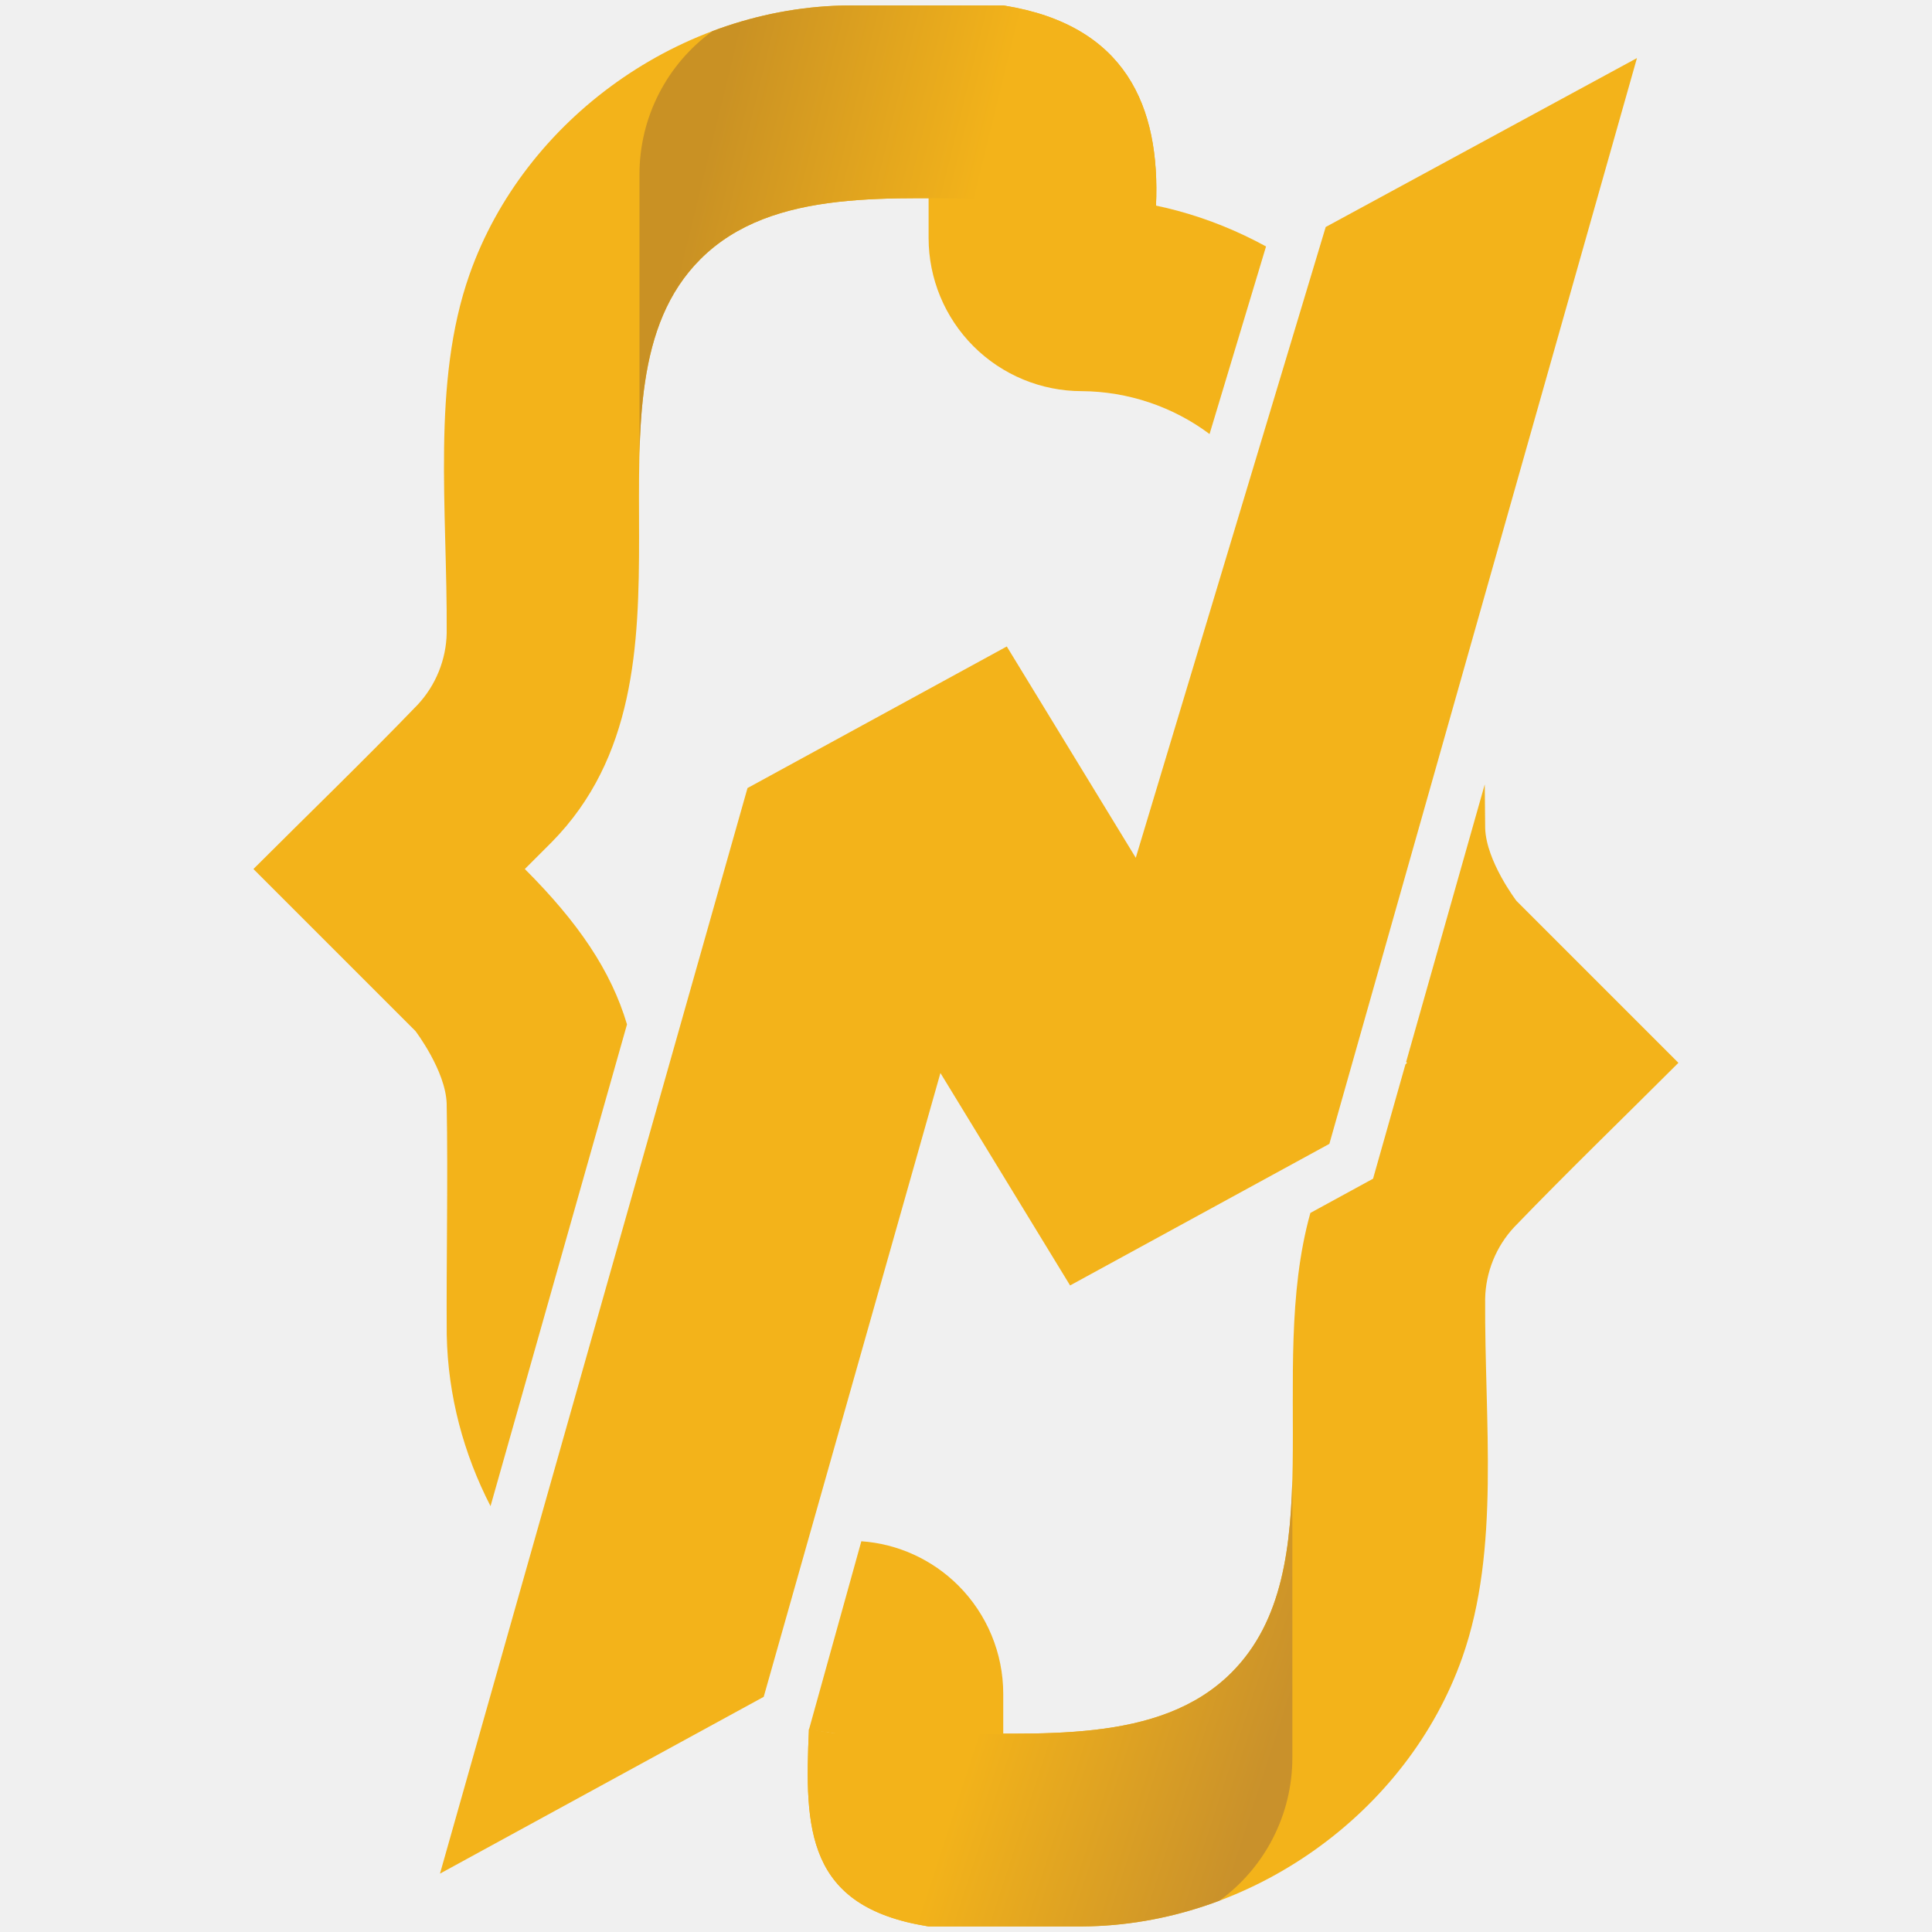
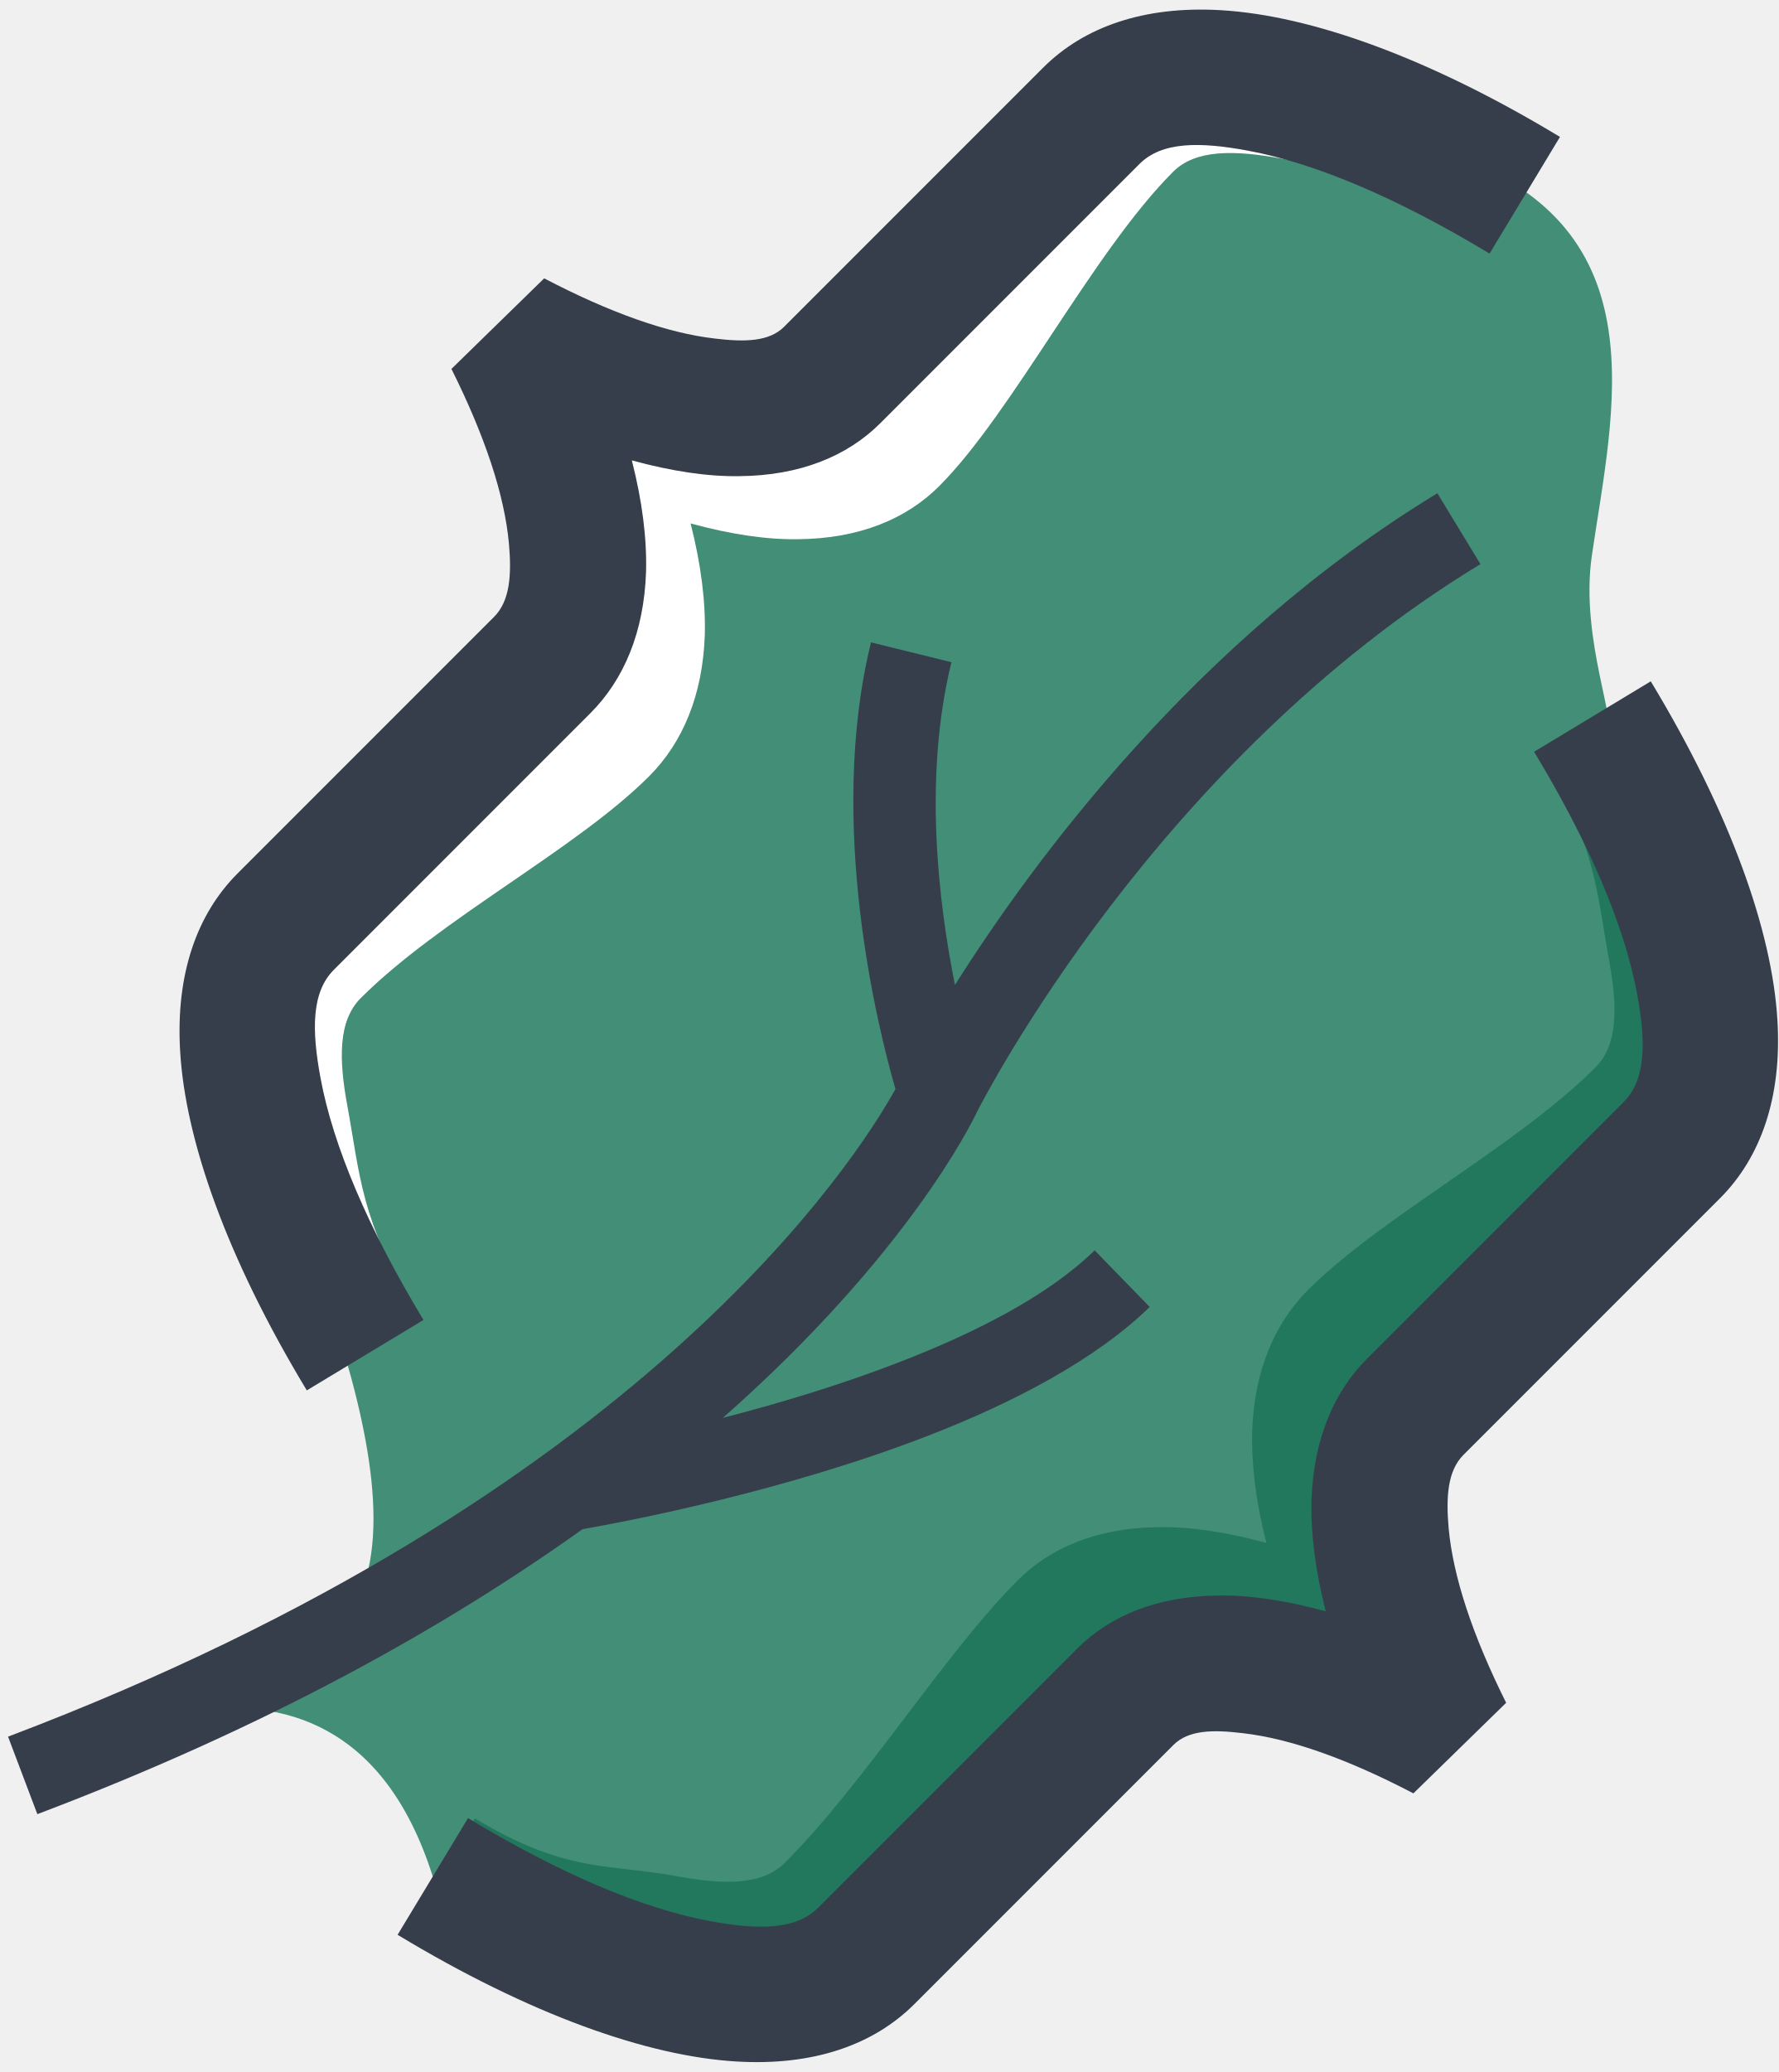
- <svg xmlns="http://www.w3.org/2000/svg" width="100%" height="100%" viewBox="0 0 4167 4167" version="1.1" xml:space="preserve" style="fill-rule:evenodd;clip-rule:evenodd;stroke-linejoin:round;stroke-miterlimit:2;">
-   <rect id="Artboard2" x="0" y="0" width="4166.67" height="4166.67" style="fill:none;" />
-   <g>
-     <g id="top">
-       <path d="M2608.8,936.171c-78.449,-58.88 -175.807,-91.897 -275.479,-92.53l-0.006,0c-87.649,-0.001 -171.704,-34.819 -233.679,-96.793c-61.975,-61.976 -96.793,-146.033 -96.792,-233.679l0,-86.845l331.133,0c139.671,0.887 275.446,38.979 396.659,105.222l-121.836,404.625Z" style="fill:#f3b31a;" />
-       <clipPath id="_clip1">
-         <path d="M2608.8,936.171c-78.449,-58.88 -175.807,-91.897 -275.479,-92.53l-0.006,0c-87.649,-0.001 -171.704,-34.819 -233.679,-96.793c-61.975,-61.976 -96.793,-146.033 -96.792,-233.679l0,-86.845l331.133,0c139.671,0.887 275.446,38.979 396.659,105.222l-121.836,404.625Z" />
-       </clipPath>
-       <g clip-path="url(#_clip1)">
-         <path d="M2787.41,3190.72c0,0 0,371.055 0,600.143c0,122.481 -58.843,237.504 -158.166,309.174c-73.607,53.044 -165.338,107.535 -258.332,133.072c-211.515,58.082 -752.598,-27.513 -752.598,-27.513l-354.607,-275.127l244.557,-449.374l669.475,-376.007l609.671,85.632Z" style="fill:url(#_Linear2);" />
-       </g>
-       <path d="M1057.99,3248.46c-57.776,-112.305 -91.942,-237.798 -94.459,-369.546c-1.055,-166.205 2.961,-332.452 -0.141,-498.627c-2.214,-71.085 -67.41,-156.595 -67.41,-156.595l-349.375,-349.371c117.959,-117.96 238.08,-233.798 353.824,-353.932c39.23,-41.727 61.946,-97.659 63.014,-154.864c1.659,-267.007 -33.051,-539.931 49.213,-773.499c118.273,-335.803 456.507,-578.03 819.295,-580.334l331.873,0l3.072,0.494c260.411,42.39 336.131,216.427 326.369,432.145l-121.183,-15.322l-208.258,0c-238.314,0 -497.431,-25.698 -653.125,129.952c-284.07,283.99 38.212,893.776 -321.096,1257.73l-57.629,57.63c114.673,114.672 185.842,218.965 220.361,335.119l-294.345,1039.02Z" style="fill:#f3b31a;" />
-       <clipPath id="_clip3">
-         <path d="M1057.99,3248.46c-57.776,-112.305 -91.942,-237.798 -94.459,-369.546c-1.055,-166.205 2.961,-332.452 -0.141,-498.627c-2.214,-71.085 -67.41,-156.595 -67.41,-156.595l-349.375,-349.371c117.959,-117.96 238.08,-233.798 353.824,-353.932c39.23,-41.727 61.946,-97.659 63.014,-154.864c1.659,-267.007 -33.051,-539.931 49.213,-773.499c118.273,-335.803 456.507,-578.03 819.295,-580.334l331.873,0l3.072,0.494c260.411,42.39 336.131,216.427 326.369,432.145l-121.183,-15.322l-208.258,0c-238.314,0 -497.431,-25.698 -653.125,129.952c-284.07,283.99 38.212,893.776 -321.096,1257.73l-57.629,57.63c114.673,114.672 185.842,218.965 220.361,335.119l-294.345,1039.02Z" />
-       </clipPath>
-       <g clip-path="url(#_clip3)">
-         <path d="M1379.26,975.941c0,0 0,-371.054 0,-600.143c0,-122.48 58.843,-237.504 158.166,-309.173c73.606,-53.045 165.338,-107.536 258.332,-133.072c211.514,-58.082 752.597,27.513 752.597,27.513l354.608,275.127l-244.557,449.374l-669.475,376.006l-609.671,-85.632Z" style="fill:url(#_Linear4);" />
+ <svg xmlns="http://www.w3.org/2000/svg" width="100%" height="100%" viewBox="0 0 176 205" version="1.1" xml:space="preserve" style="fill-rule:evenodd;clip-rule:evenodd;stroke-linejoin:round;stroke-miterlimit:2;">
+   <g transform="matrix(1,0,0,1,-1140,-42)">
+     <g transform="matrix(1,0,0,1,26.2129,230.891)">
+       <g transform="matrix(2.73309,0,0,2.73309,-1717.85,-393.495)">
+         <g transform="matrix(1.40893,0,0,1.40893,-444.291,-222.311)">
+           <path d="M1061.81,259.13L1070.42,262.144L1075.6,258.524L1082.88,253.04L1086.17,254.663L1086.25,250.947L1087.4,245.591L1093.06,240.426L1095.39,236.652L1091.99,229.959C1092.33,229.65 1091.28,227.382 1091.6,225.194C1092.15,221.438 1093.35,216.832 1088.08,214.924C1080.67,212.244 1077.63,214.716 1077,215.628C1076.37,216.539 1072.94,220.444 1071.38,221.049C1069.82,221.654 1064.8,220.562 1064.8,220.562C1064.8,220.562 1065.98,223.21 1065.54,225.536C1065.1,227.862 1062.22,230.941 1060.68,232.629C1059.14,234.318 1056.76,236.642 1057.2,238.931C1057.65,241.221 1062.39,250.215 1059.18,252.968C1055.96,255.722 1051.27,256.537 1051.27,256.537C1051.27,256.537 1059.31,251.25 1061.81,259.13Z" style="fill:rgb(66,142,118);" />
+           <clipPath id="_clip1">
+             <path d="M1061.81,259.13L1070.42,262.144L1075.6,258.524L1082.88,253.04L1086.17,254.663L1086.25,250.947L1087.4,245.591L1093.06,240.426L1095.39,236.652L1091.99,229.959C1092.33,229.65 1091.28,227.382 1091.6,225.194C1092.15,221.438 1093.35,216.832 1088.08,214.924C1080.67,212.244 1077.63,214.716 1077,215.628C1076.37,216.539 1072.94,220.444 1071.38,221.049C1069.82,221.654 1064.8,220.562 1064.8,220.562C1064.8,220.562 1065.98,223.21 1065.54,225.536C1065.1,227.862 1062.22,230.941 1060.68,232.629C1059.14,234.318 1056.76,236.642 1057.2,238.931C1057.65,241.221 1062.39,250.215 1059.18,252.968C1055.96,255.722 1051.27,256.537 1051.27,256.537C1051.27,256.537 1059.31,251.25 1061.81,259.13Z" />
+           </clipPath>
+           <g clip-path="url(#_clip1)">
+             <g transform="matrix(0.707107,0.707107,-0.260518,0.260518,404.623,-581.656)">
+               <path d="M1068.32,294.812C1067.38,293.301 1066.62,291.686 1066.04,290.027C1064.98,286.951 1064.48,283.616 1064.48,280.293C1064.48,273.082 1065.66,262.936 1065.66,255.121C1065.66,252.897 1064.96,251.04 1063.94,249.137C1062.48,246.392 1061.64,244.155 1058.97,242.372C1058.97,242.372 1058.97,242.372 1058.97,242.372L1059.81,233.145C1063.65,235.716 1065.25,239.368 1066.97,243.517C1068.46,247.102 1067.98,250.996 1067.98,254.992C1067.98,262.807 1067.98,273.082 1067.98,280.293C1067.98,281.869 1068.42,283.233 1069.04,284.644C1070.01,286.838 1071.44,288.774 1073.26,290.424L1073.22,299.465C1071.42,300.996 1069.99,302.828 1069.02,304.925C1068.41,306.222 1067.98,307.447 1067.98,308.909C1067.98,316.132 1067.98,326.562 1067.98,334.472C1067.98,338.467 1068.18,342.361 1066.69,345.947C1064.97,350.095 1063.62,354.09 1059.78,356.662L1058.94,347.434C1061.6,345.651 1062.19,343.072 1063.66,340.327C1064.68,338.423 1065.38,336.567 1065.38,334.343C1065.38,326.433 1064.48,316.132 1064.48,308.909C1064.48,305.637 1064.99,302.345 1066.08,299.336C1066.64,297.763 1067.4,296.236 1068.32,294.812Z" style="fill:rgb(33,120,92);" />
+             </g>
+             <g transform="matrix(-0.707107,-0.707107,0.260518,-0.260518,1747.05,1056.59)">
+               <path d="M1068.32,294.812C1067.38,293.301 1066.62,291.686 1066.04,290.027C1064.98,286.951 1064.48,283.616 1064.48,280.293C1064.48,273.082 1065.69,262.95 1065.69,255.135C1065.69,252.911 1064.99,251.054 1063.97,249.151C1062.5,246.406 1061.66,244.169 1059,242.386C1059,242.386 1059,242.386 1059,242.386L1059.84,233.159C1063.68,235.73 1065.28,239.383 1067,243.531C1068.49,247.116 1069.19,251.139 1069.19,255.135C1069.19,262.95 1067.98,273.082 1067.98,280.293C1067.98,281.869 1068.42,283.233 1069.04,284.644C1070.01,286.838 1071.44,288.774 1073.26,290.424L1073.22,299.465C1071.42,300.996 1069.99,302.828 1069.02,304.925C1068.41,306.222 1067.98,307.447 1067.98,308.909C1067.98,316.132 1069.44,328.038 1069.44,335.948C1069.44,339.943 1068.73,343.966 1067.25,347.552C1065.52,351.7 1064.17,355.695 1060.33,358.267L1059.5,349.039C1062.16,347.256 1062.75,344.677 1064.22,341.932C1065.23,340.028 1065.94,338.172 1065.94,335.948C1065.94,328.038 1064.48,316.132 1064.48,308.909C1064.48,305.637 1064.99,302.345 1066.08,299.336C1066.64,297.763 1067.4,296.236 1068.32,294.812Z" style="fill:white;" />
+             </g>
+           </g>
+         </g>
+         <g transform="matrix(1.40893,0,0,1.40893,-444.291,-222.311)">
+           <g transform="matrix(-0.707107,-0.707107,0.260518,-0.260518,1745.54,1054.97)">
+             <path d="M1068.32,294.812C1067.38,293.301 1066.62,291.686 1066.04,290.027C1064.98,286.951 1064.48,283.616 1064.48,280.293C1064.48,273.082 1064.48,262.807 1064.48,254.992C1064.48,252.768 1063.78,250.911 1062.76,249.008C1061.29,246.263 1059.15,243.931 1056.49,242.148C1056.49,242.148 1056.49,242.147 1056.49,242.147L1057.33,232.92C1057.33,232.92 1057.33,232.92 1057.33,232.92C1061.17,235.492 1064.07,239.24 1065.79,243.388C1067.28,246.973 1067.98,250.996 1067.98,254.992C1067.98,262.807 1067.98,273.082 1067.98,280.293C1067.98,281.869 1068.42,283.233 1069.04,284.644C1070.01,286.838 1071.44,288.774 1073.26,290.424C1073.26,290.424 1073.26,290.424 1073.26,290.424L1073.22,299.465C1073.22,299.465 1073.22,299.465 1073.22,299.465C1071.42,300.996 1069.99,302.828 1069.02,304.925C1068.41,306.222 1067.98,307.447 1067.98,308.909C1067.98,316.132 1067.98,326.562 1067.98,334.472C1067.98,338.467 1067.28,342.49 1065.79,346.076C1064.07,350.224 1061.17,353.972 1057.33,356.543C1057.33,356.543 1057.33,356.543 1057.33,356.543L1056.49,347.316C1056.49,347.316 1056.49,347.316 1056.49,347.316C1059.15,345.532 1061.29,343.201 1062.76,340.456C1063.78,338.552 1064.48,336.696 1064.48,334.472L1064.48,308.909C1064.48,305.637 1064.99,302.345 1066.08,299.336C1066.64,297.763 1067.4,296.236 1068.32,294.812Z" style="fill:rgb(54,62,75);" />
+           </g>
+           <g transform="matrix(0.707107,0.707107,-0.260518,0.260518,406.148,-579.899)">
+             <path d="M1068.32,294.812C1067.38,293.301 1066.62,291.686 1066.04,290.027C1064.98,286.951 1064.48,283.616 1064.48,280.293C1064.48,273.082 1064.48,262.807 1064.48,254.992C1064.48,252.768 1063.78,250.911 1062.76,249.008C1061.29,246.263 1059.15,243.931 1056.49,242.148C1056.49,242.148 1056.49,242.147 1056.49,242.147L1057.33,232.92C1057.33,232.92 1057.33,232.92 1057.33,232.92C1061.17,235.492 1064.07,239.24 1065.79,243.388C1067.28,246.973 1067.98,250.996 1067.98,254.992C1067.98,262.807 1067.98,273.082 1067.98,280.293C1067.98,281.869 1068.42,283.233 1069.04,284.644C1070.01,286.838 1071.44,288.774 1073.26,290.424C1073.26,290.424 1073.26,290.424 1073.26,290.424L1073.22,299.465C1073.22,299.465 1073.22,299.465 1073.22,299.465C1071.42,300.996 1069.99,302.828 1069.02,304.925C1068.41,306.222 1067.98,307.447 1067.98,308.909C1067.98,316.132 1067.98,326.562 1067.98,334.472C1067.98,338.467 1067.28,342.49 1065.79,346.076C1064.07,350.224 1061.17,353.972 1057.33,356.543C1057.33,356.543 1057.33,356.543 1057.33,356.543L1056.49,347.316C1056.49,347.316 1056.49,347.316 1056.49,347.316C1059.15,345.532 1061.29,343.201 1062.76,340.456C1063.78,338.552 1064.48,336.696 1064.48,334.472L1064.48,308.909C1064.48,305.637 1064.99,302.345 1066.08,299.336C1066.64,297.763 1067.4,296.236 1068.32,294.812Z" style="fill:rgb(54,62,75);" />
+           </g>
+           <g transform="matrix(0.259692,0,0,0.259692,754.645,200.014)">
+             <path d="M1234.49,139.448C1242.16,127.291 1258.3,105.326 1282.23,90.802L1286.49,97.812C1254.51,117.218 1237.32,150.732 1236.69,151.965C1236.12,153.179 1229.72,166.225 1211.52,182.28C1216.92,180.888 1223.05,179.065 1228.96,176.777C1236.46,173.874 1243.64,170.253 1248.31,165.708L1253.76,171.306C1248.44,176.489 1240.34,180.756 1231.78,184.065C1217.61,189.55 1202.25,192.483 1197.63,193.293C1184.21,202.886 1166.59,212.819 1143.68,221.488L1140.78,213.819C1203.44,190.106 1224.67,156.828 1228.6,149.749C1226.88,143.807 1221.77,123.455 1226.18,105.554L1234.14,107.517C1231.36,118.821 1232.83,131.207 1234.49,139.448Z" style="fill:rgb(54,62,75);" />
+           </g>
+         </g>
      </g>
    </g>
-     <g id="bottom">
-       <path d="M3202.38,1691.79l0.898,94.594c2.214,71.085 67.409,156.595 67.409,156.595l349.376,349.371c-117.959,117.959 -238.08,233.798 -353.824,353.931c-39.231,41.728 -61.947,97.659 -63.014,154.864c-1.659,267.007 33.051,539.932 -49.214,773.5c-118.22,335.653 -456.205,577.814 -819.294,580.333l-331.873,0l-3.072,-0.493c-260.411,-42.39 -264.776,-208.931 -255.013,-424.649l49.826,7.826l208.259,0c238.314,0 497.43,25.698 653.124,-129.952c222.355,-222.292 73.204,-644.196 170.29,-991.608l135.187,-73.824l69.835,-246.512l3.414,-3.414l-1.895,-1.948l169.581,-598.614Z" style="fill:#f3b31a;" />
-       <clipPath id="_clip5">
-         <path d="M3202.38,1691.79l0.898,94.594c2.214,71.085 67.409,156.595 67.409,156.595l349.376,349.371c-117.959,117.959 -238.08,233.798 -353.824,353.931c-39.231,41.728 -61.947,97.659 -63.014,154.864c-1.659,267.007 33.051,539.932 -49.214,773.5c-118.22,335.653 -456.205,577.814 -819.294,580.333l-331.873,0l-3.072,-0.493c-260.411,-42.39 -264.776,-208.931 -255.013,-424.649l49.826,7.826l208.259,0c238.314,0 497.43,25.698 653.124,-129.952c222.355,-222.292 73.204,-644.196 170.29,-991.608l135.187,-73.824l69.835,-246.512l3.414,-3.414l-1.895,-1.948l169.581,-598.614Z" />
-       </clipPath>
-       <g clip-path="url(#_clip5)">
-         <path d="M2787.41,3190.72c0,0 0,371.055 0,600.143c0,122.481 -58.843,237.504 -158.166,309.174c-73.607,53.044 -165.338,107.535 -258.332,133.072c-211.515,58.082 -752.598,-27.513 -752.598,-27.513l-354.607,-275.127l244.557,-449.374l669.475,-376.007l609.671,85.632Z" style="fill:url(#_Linear6);" />
-       </g>
-       <path d="M1857.76,3324.23c78.634,5.481 153.041,39.355 209.271,95.585c61.975,61.976 96.792,146.032 96.792,233.679l0,86.844l-331.134,0c-30.605,-0.194 -57.913,-5.674 -87.998,-9.498l113.069,-406.61Z" style="fill:#f3b31a;" />
-       <clipPath id="_clip7">
-         <path d="M1857.76,3324.23c78.634,5.481 153.041,39.355 209.271,95.585c61.975,61.976 96.792,146.032 96.792,233.679l0,86.844l-331.134,0c-30.605,-0.194 -57.913,-5.674 -87.998,-9.498l113.069,-406.61Z" />
-       </clipPath>
-       <g clip-path="url(#_clip7)">
-         <path d="M1379.26,975.941c0,0 0,-371.054 0,-600.143c0,-122.48 58.843,-237.504 158.166,-309.173c73.606,-53.045 165.338,-107.536 258.332,-133.072c211.514,-58.082 752.597,27.513 752.597,27.513l354.608,275.127l-244.557,449.374l-669.475,376.006l-609.671,-85.632Z" style="fill:url(#_Linear8);" />
-       </g>
-     </g>
-     <path id="sign" d="M2859.33,489.595l-409.661,1360.51l-278.208,-455.777l-559.212,305.378l-663.287,2341.37l698.228,-381.292l381.159,-1345.47l279.663,458.16l276.232,-150.846l282.98,-154.531l663.418,-2341.83c-223.77,121.443 -447.541,242.887 -671.312,364.33Z" style="fill:#f3b31a;" />
  </g>
-   <defs>
-     <linearGradient id="_Linear2" x1="0" y1="0" x2="1" y2="0" gradientUnits="userSpaceOnUse" gradientTransform="matrix(868.193,-121.24,121.24,868.193,1898.81,3970.87)">
-       <stop offset="0" style="stop-color:#741844;stop-opacity:1" />
-       <stop offset="1" style="stop-color:#55034c;stop-opacity:1" />
-     </linearGradient>
-     <linearGradient id="_Linear4" x1="0" y1="0" x2="1" y2="0" gradientUnits="userSpaceOnUse" gradientTransform="matrix(-576.345,-140.331,140.331,-576.345,2126.87,350.948)">
-       <stop offset="0" style="stop-color:#f3b31a;stop-opacity:1" />
-       <stop offset="1" style="stop-color:#c99124;stop-opacity:1" />
-     </linearGradient>
-     <linearGradient id="_Linear6" x1="0" y1="0" x2="1" y2="0" gradientUnits="userSpaceOnUse" gradientTransform="matrix(596.097,193.882,-193.882,596.097,2099.31,3753.65)">
-       <stop offset="0" style="stop-color:#f3b31a;stop-opacity:1" />
-       <stop offset="1" style="stop-color:#c9912b;stop-opacity:1" />
-     </linearGradient>
-     <linearGradient id="_Linear8" x1="0" y1="0" x2="1" y2="0" gradientUnits="userSpaceOnUse" gradientTransform="matrix(-868.193,121.24,-121.24,-868.193,2267.86,195.794)">
-       <stop offset="0" style="stop-color:#741844;stop-opacity:1" />
-       <stop offset="1" style="stop-color:#55034c;stop-opacity:1" />
-     </linearGradient>
-   </defs>
</svg>
